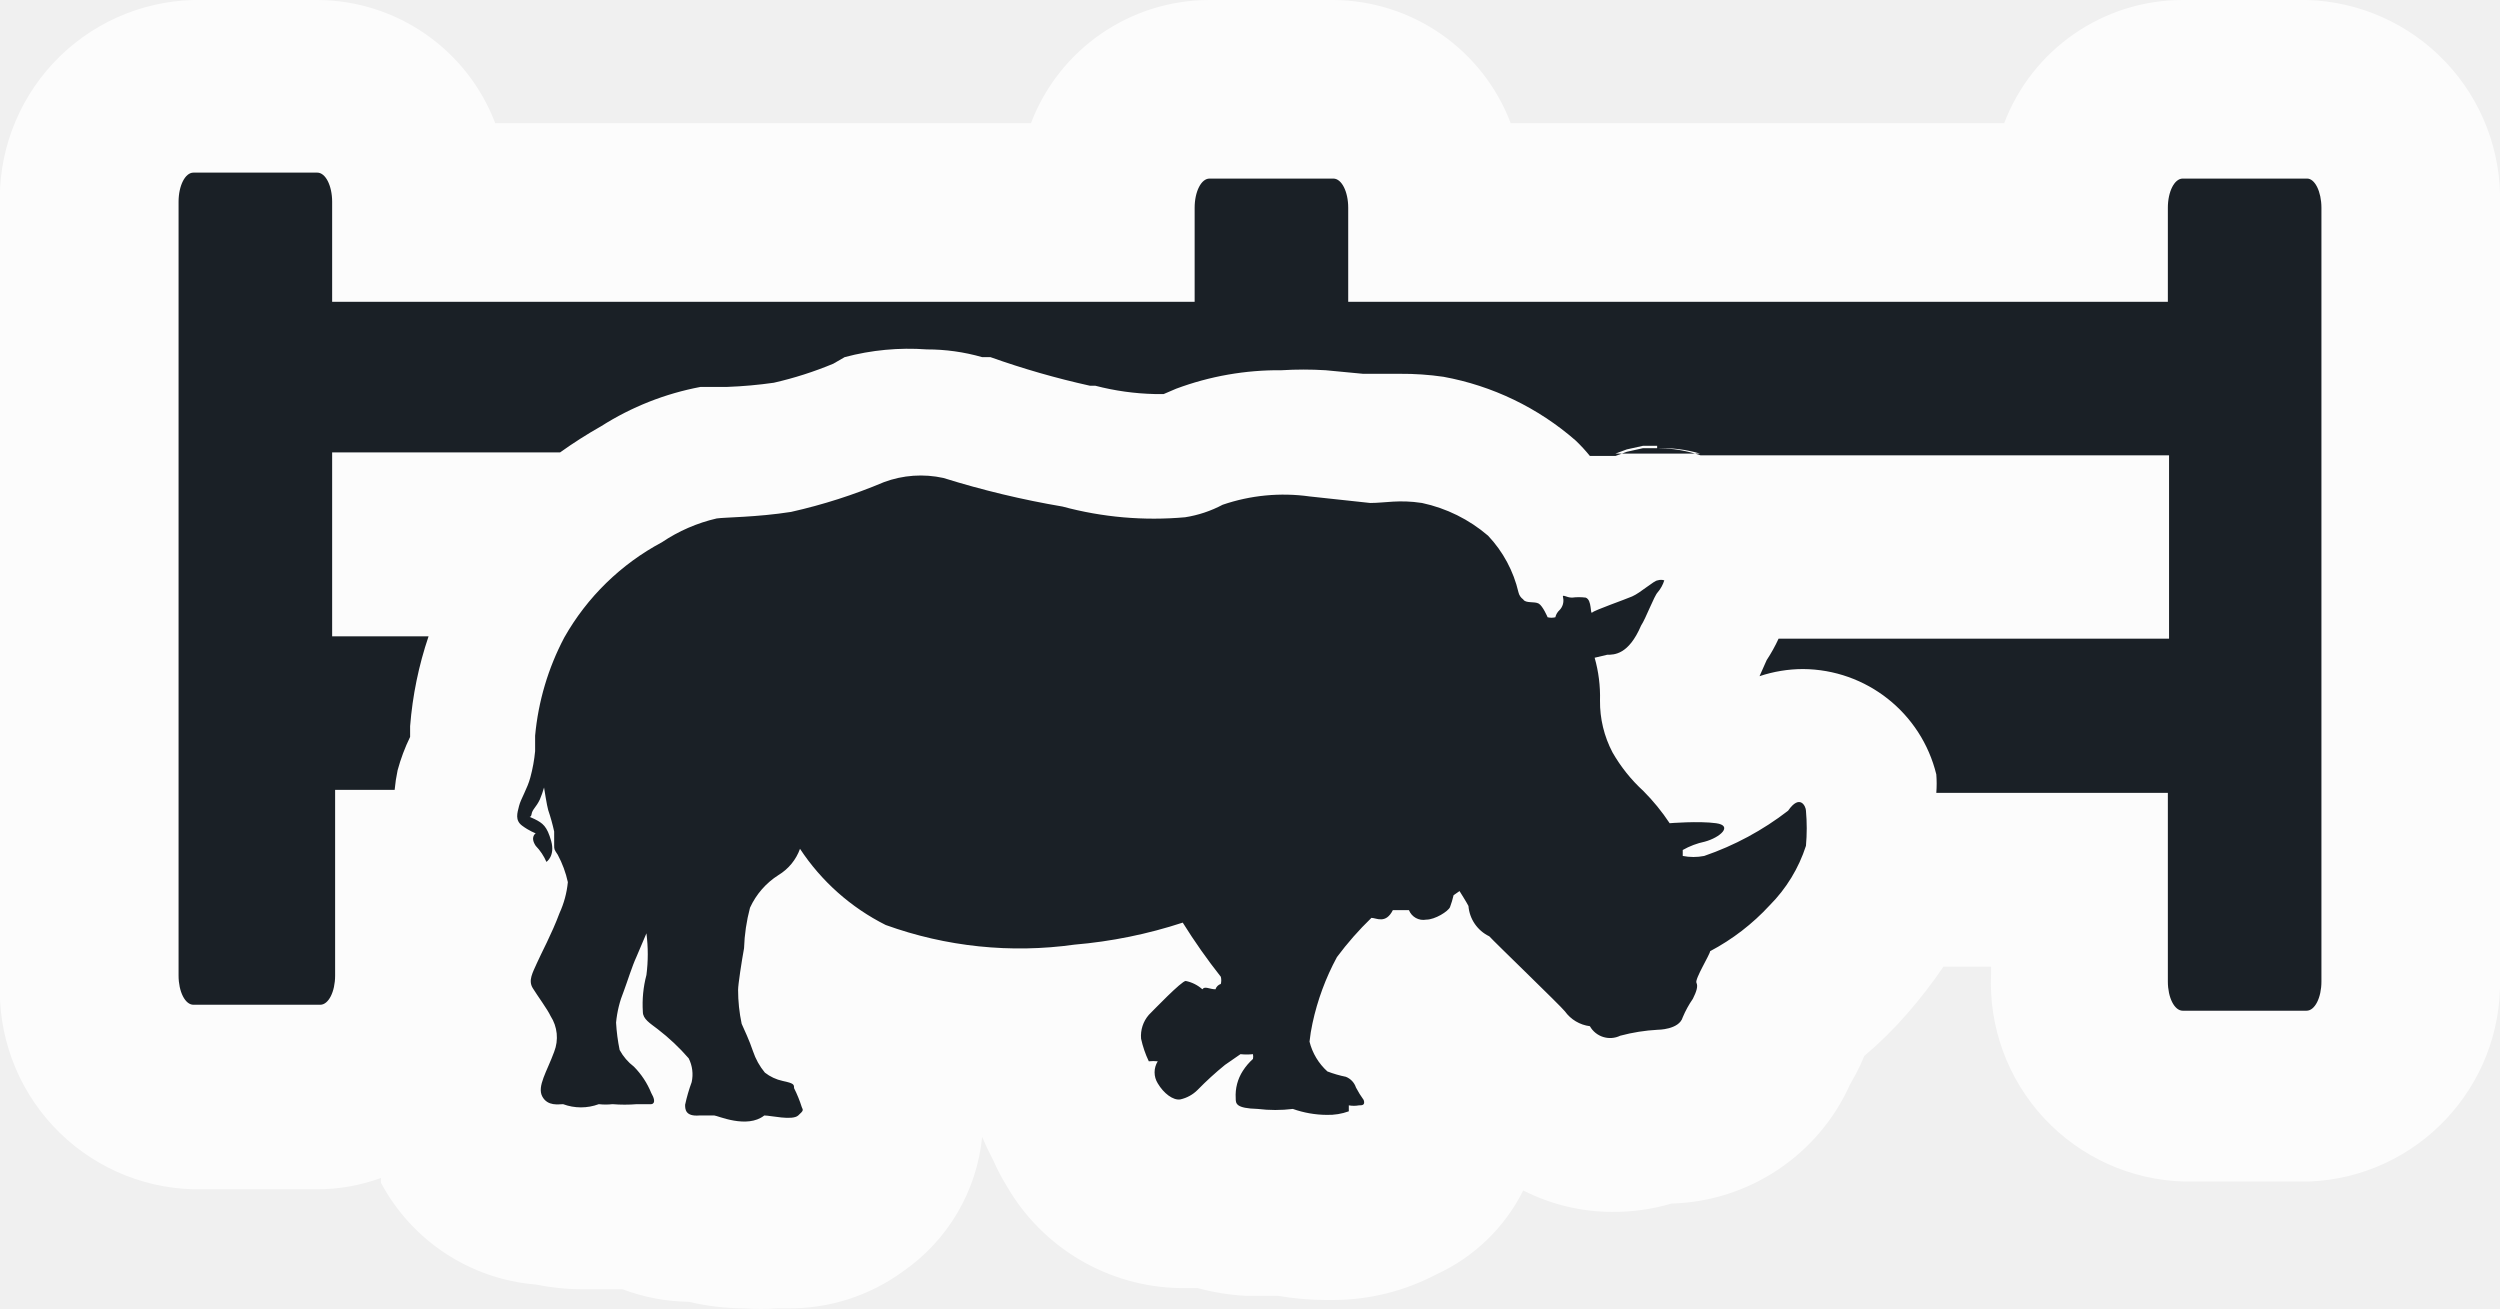
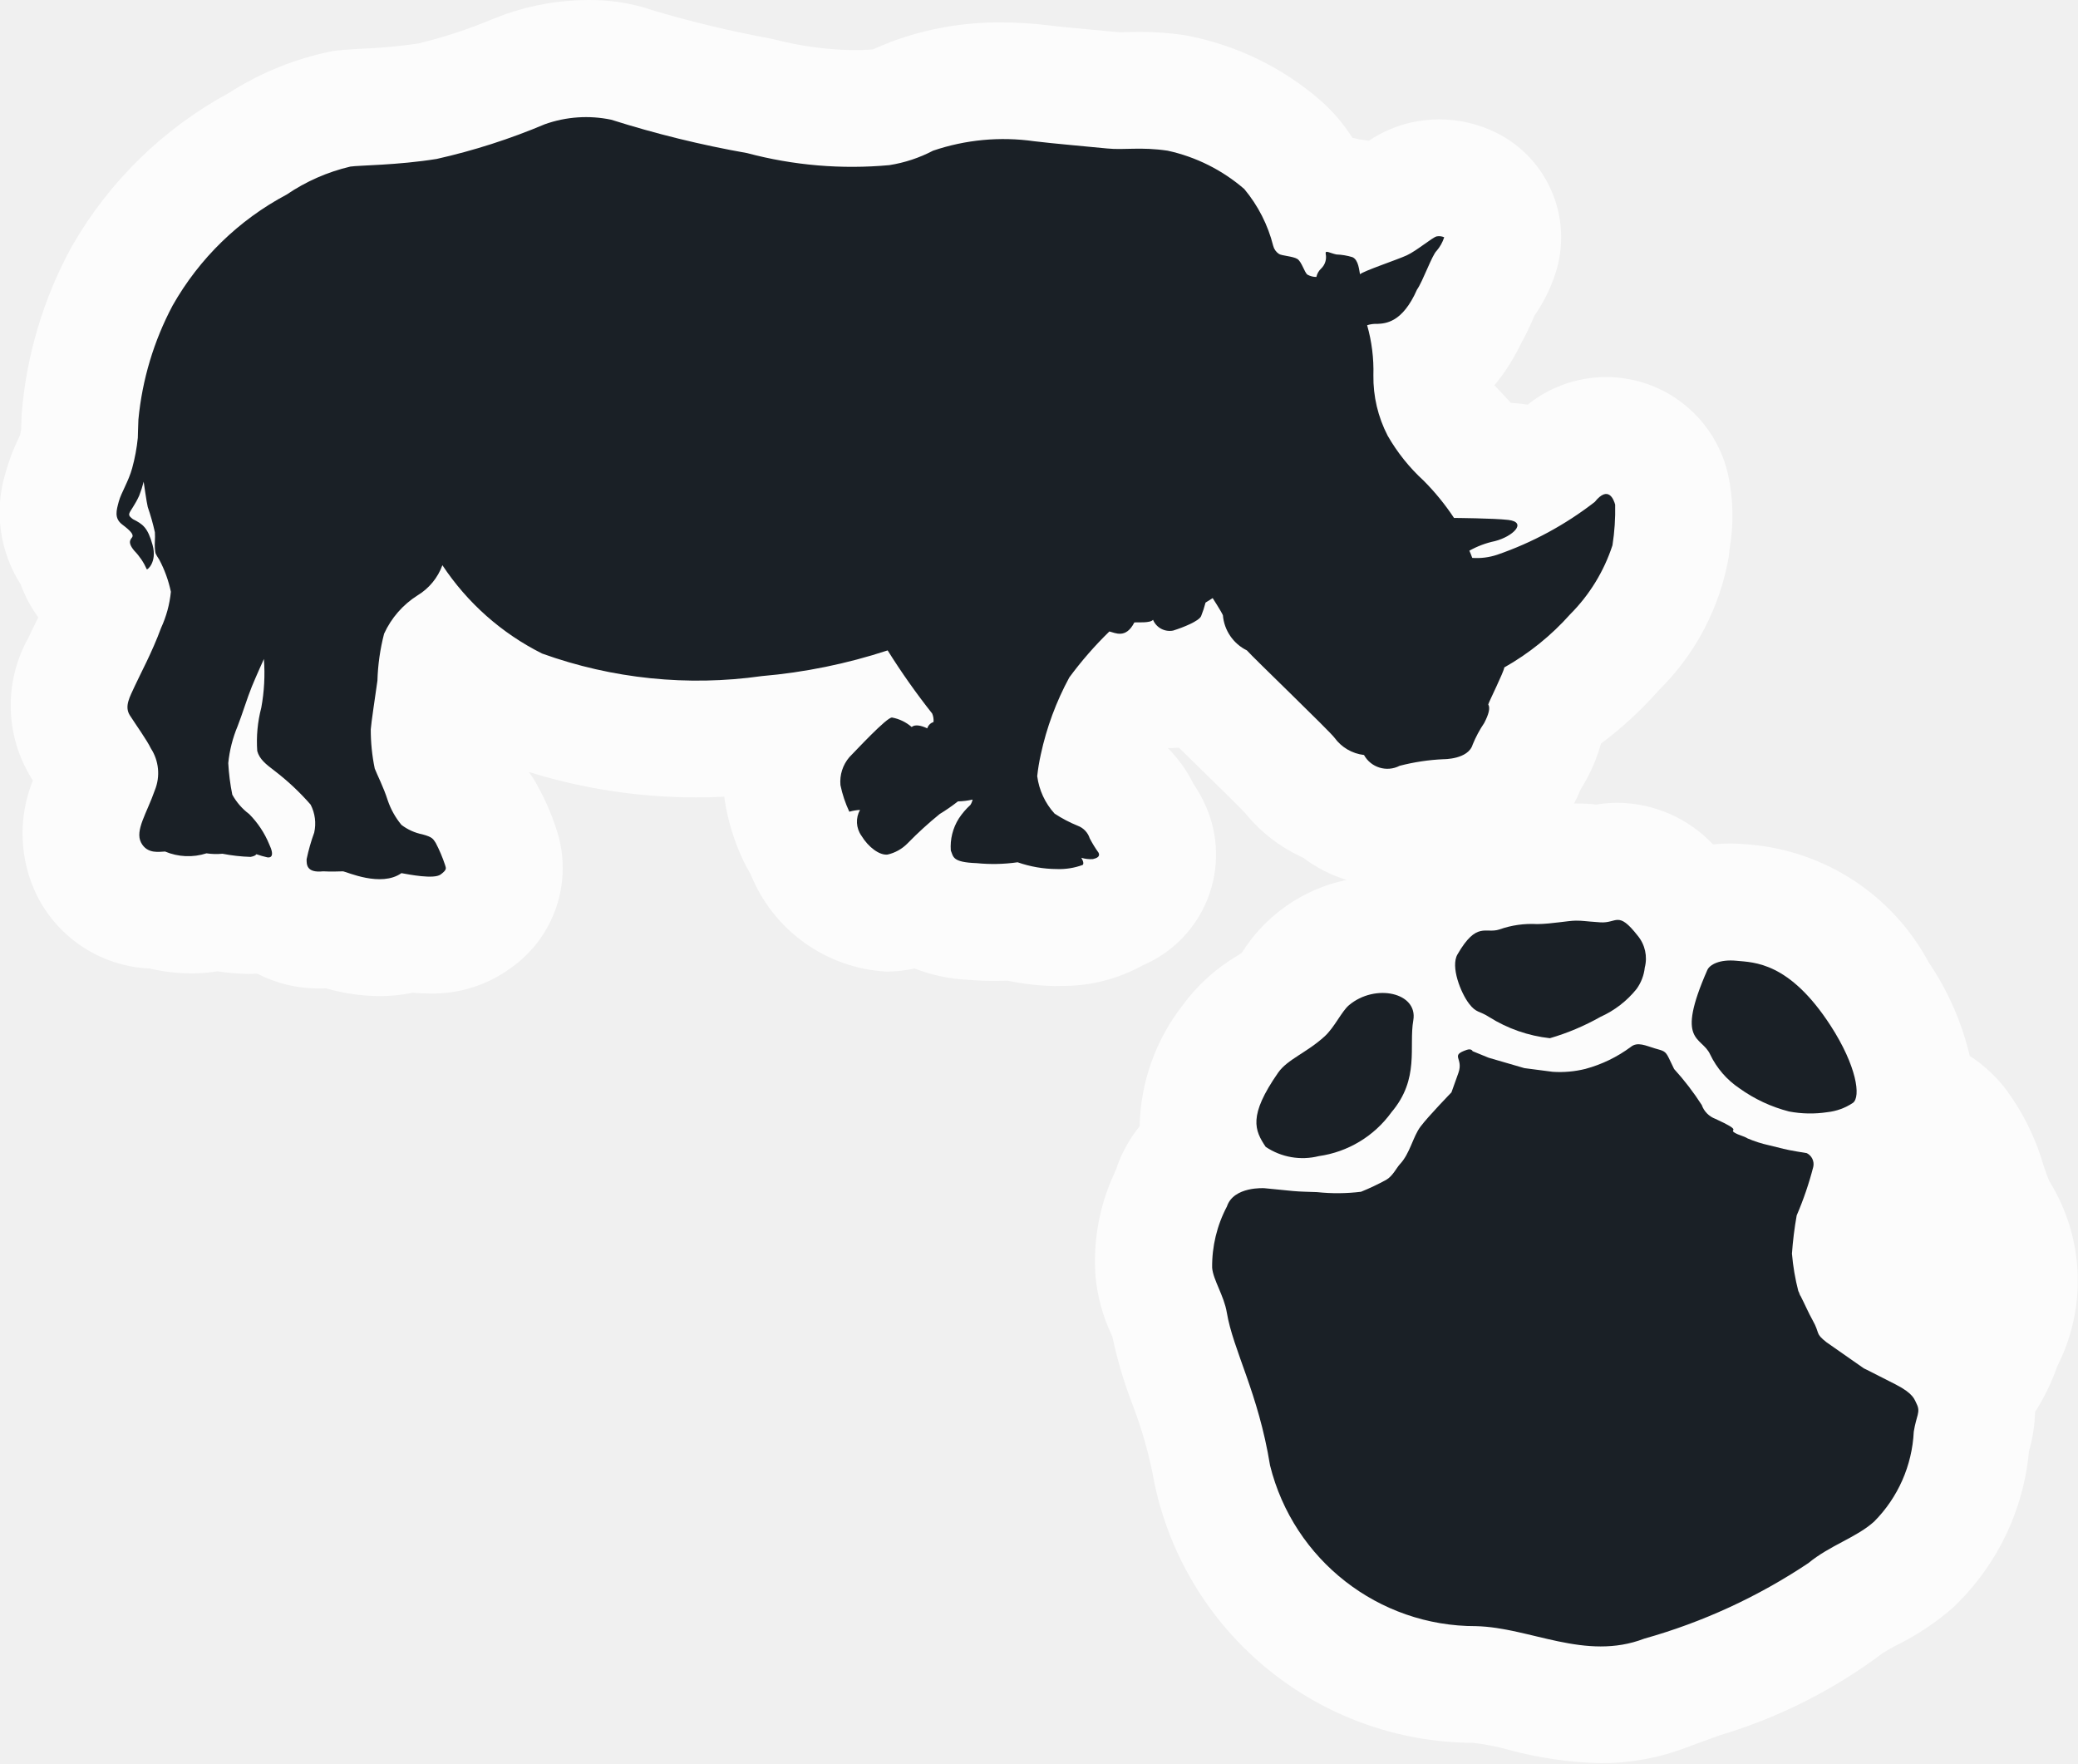
- <svg xmlns="http://www.w3.org/2000/svg" viewBox="0 0 42 21.98">
-   <defs>
-     <style>.a{opacity:0.8;}.b{fill:#fff;}.c{fill:#1a2026;}</style>
-   </defs>
-   <g class="a">
-     <path class="b" d="M12.55,20.49a2.71,2.71,0,0,1-.75-.11h-.13a1.74,1.74,0,0,1-.83-.21h-.18a4,4,0,0,1-.44,0,2.08,2.08,0,0,1-.39,0,2.52,2.52,0,0,1-.58-.07,1.73,1.73,0,0,1-1.48-1,1.88,1.88,0,0,1,0-1.6l-.07-.11a1.79,1.79,0,0,1,0-1.82l.21-.42a1.86,1.86,0,0,1-.29-.52l-.07-.12a1.46,1.46,0,0,1-.4.2v1.69a1.84,1.84,0,0,1-1.75,2H3.25a1.84,1.84,0,0,1-1.75-2v-13a1.84,1.84,0,0,1,1.75-2H5.33a1.84,1.84,0,0,1,1.75,2v.08H18.57V3.49a1.84,1.84,0,0,1,1.75-2h2.09a1.84,1.84,0,0,1,1.75,2v.08H34.92V3.49a1.84,1.84,0,0,1,1.75-2h2.09a1.84,1.84,0,0,1,1.75,2v13a1.84,1.84,0,0,1-1.75,2H36.67a1.84,1.84,0,0,1-1.75-2V14.82H32.53a1.48,1.48,0,0,1-.75-.2,4,4,0,0,1-.91,1.52,5.43,5.43,0,0,1-.86.78,2.18,2.18,0,0,1-.19.5l-.1.18a1.85,1.85,0,0,1-1.8,1.15l-.18,0a2,2,0,0,1-.67.12A1.79,1.79,0,0,1,26,18.51a2.07,2.07,0,0,1-.8-.61l-.66-.65-.36-.36-.21,0h-.18l0,0-.07.19a1.74,1.74,0,0,1,.46.59,1.73,1.73,0,0,1,.16.28,1.6,1.6,0,0,1,0,1.32,1.57,1.57,0,0,1-.78.75,2.15,2.15,0,0,1-1.12.28h0a3.84,3.84,0,0,1-.73-.08h-.21l-.41,0a2,2,0,0,1-.75-.16l-.22,0h-.18a2,2,0,0,1-1.64-1,1.86,1.86,0,0,1-.15-.31l-.1-.17a3,3,0,0,1-.26-.83,1.74,1.74,0,0,1,0-.21l-.58,0a8.16,8.16,0,0,1-2.7-.47,2.9,2.9,0,0,1-.49-.22v0L14,17a1.65,1.65,0,0,1,.64.59,3.44,3.44,0,0,1,.33.74,1.57,1.57,0,0,1-.62,1.75,1.71,1.71,0,0,1-1,.32H13A2.21,2.21,0,0,1,12.55,20.49ZM7.2,9.24a1.5,1.5,0,0,1,1.17.56,6.48,6.48,0,0,1,.47-.65H7.08v.09Zm22.1-.09a1.53,1.53,0,0,1,.06.17,1.51,1.51,0,0,1,.49-.08h5.07V9.15Z" />
-     <path class="b" d="M38.75,3c.14,0,.25.22.25.49v13c0,.27-.11.49-.25.49H36.67c-.14,0-.25-.22-.25-.49V13.32H32.53a2,2,0,0,0,0-.31,2.32,2.32,0,0,0-2.24-1.77h0a2.31,2.31,0,0,0-.73.12l.12-.27a2.68,2.68,0,0,0,.2-.36h6.56V7.65H28.57a2.24,2.24,0,0,0-.73-.12H27.6l-.27.06-.19.07h-.43a2.71,2.71,0,0,0-.24-.26,4.65,4.65,0,0,0-2.22-1.07,4.83,4.83,0,0,0-.73-.05h-.28l-.34,0-.63-.06a6,6,0,0,0-.74,0,4.93,4.93,0,0,0-1.77.31l-.21.09H19.4a4.36,4.36,0,0,1-1-.14h-.09A14,14,0,0,1,16.64,6l-.07,0-.07,0a3.37,3.37,0,0,0-.93-.13A4.16,4.16,0,0,0,14.19,6L14,6.11a6.14,6.14,0,0,1-1,.32,7.48,7.48,0,0,1-.78.07l-.45,0a4.75,4.75,0,0,0-1.67.66,7.69,7.69,0,0,0-.69.44H5.58v3.09H7.2a6.23,6.23,0,0,0-.31,1.51s0,.12,0,.18a3.16,3.16,0,0,0-.21.56,2.77,2.77,0,0,0-.05.33h-1v3.12c0,.27-.11.49-.25.49H3.25c-.14,0-.25-.22-.25-.49v-13c0-.27.11-.49.25-.49H5.33c.14,0,.25.22.25.49V5.07H20.07V3.49c0-.27.11-.49.25-.49H22.4c.14,0,.25.22.25.49V5.07H36.42V3.49c0-.27.11-.49.25-.49h2.09M27.84,7.53a2.24,2.24,0,0,1,.73.12H27.14l.19-.07.27-.06h.24M15.57,8a1.19,1.19,0,0,1,.33,0,15.25,15.25,0,0,0,2,.48,6.45,6.45,0,0,0,1.54.2c.24,0,.42,0,.52,0a2,2,0,0,0,.63-.21,2.8,2.8,0,0,1,1-.17,3.85,3.85,0,0,1,.47,0l1.05.1h.47a2.69,2.69,0,0,1,.41,0A2.51,2.51,0,0,1,25,9a2.06,2.06,0,0,1,.42.82.2.2,0,0,0,.08.12s.2,0,.26.07.1.2.15.23a.27.27,0,0,0,.13,0,.23.23,0,0,1,.07-.12.23.23,0,0,0,.06-.21s0,0,0,0l.14,0a.91.91,0,0,1,.23,0c.09,0,.1.2.11.25s.53-.21.67-.27.37-.26.43-.27h0l.08,0a.57.57,0,0,1-.11.2c-.06.06-.2.44-.28.56-.21.48-.46.49-.57.49l-.15,0a2.4,2.4,0,0,1,.09.72,1.83,1.83,0,0,0,.21.87,2.69,2.69,0,0,0,.52.65,3.5,3.5,0,0,1,.44.54s.57,0,.78,0,.06.24-.19.31a1.29,1.29,0,0,0-.37.14h0l0,.1h0a1.32,1.32,0,0,0,.32,0,4.91,4.91,0,0,0,1.41-.76c.07-.09.12-.12.17-.12s.12.11.13.15a3.31,3.31,0,0,1,0,.59,2.51,2.51,0,0,1-.61,1,3.73,3.73,0,0,1-1,.77c0,.05-.22.5-.23.53s0,.14-.06.27a1.71,1.71,0,0,0-.17.31c-.06.21-.39.21-.42.21h0a3.07,3.07,0,0,0-.63.1.49.49,0,0,1-.19,0,.43.43,0,0,1-.32-.2.61.61,0,0,1-.42-.25c-.06-.09-1.19-1.17-1.27-1.26a.62.62,0,0,1-.35-.51c0-.06-.15-.25-.15-.25l-.1.07a1.58,1.58,0,0,1-.06.2c0,.07-.26.16-.4.21h-.06a.28.28,0,0,1-.23-.16s-.12,0-.19,0h-.08c-.07.13-.14.16-.21.16a.6.6,0,0,1-.15,0,5.41,5.41,0,0,0-.58.66,4.18,4.18,0,0,0-.41,1.11,2.82,2.82,0,0,0-.05.31,1,1,0,0,0,.25.54,1.93,1.93,0,0,0,.33.18.29.29,0,0,1,.17.18,1.7,1.7,0,0,0,.13.21c0,.06,0,.08-.08.09h0l-.14,0s.05.08,0,.1a1,1,0,0,1-.37.06h0a1.76,1.76,0,0,1-.54-.1,1.73,1.73,0,0,1-.34,0h-.26c-.35,0-.33-.09-.37-.18a.76.76,0,0,1,.12-.46,1,1,0,0,1,.17-.2.23.23,0,0,0,0-.08,1,1,0,0,1-.21,0l-.26.18a5.42,5.42,0,0,0-.46.42.59.59,0,0,1-.29.16h0a.52.52,0,0,1-.36-.27.35.35,0,0,1,0-.37h0l-.14,0a1.72,1.72,0,0,1-.13-.38.54.54,0,0,1,.13-.4,4,4,0,0,1,.61-.57h0a.6.6,0,0,1,.28.14l.07,0a.37.37,0,0,1,.15,0,.14.14,0,0,1,.09-.09.25.25,0,0,0,0-.12,10.15,10.15,0,0,1-.64-.91,8,8,0,0,1-1.82.37,7.23,7.23,0,0,1-.95.06,6.64,6.64,0,0,1-2.22-.39,3.72,3.72,0,0,1-1.44-1.28.85.85,0,0,1-.36.44,1.28,1.28,0,0,0-.48.55,3.07,3.07,0,0,0-.1.68c0,.23-.09.61-.1.7a2.74,2.74,0,0,0,.06.57c0,.08.13.27.19.46a1.12,1.12,0,0,0,.2.36.73.73,0,0,0,.3.14c.15,0,.15.07.19.12a2.12,2.12,0,0,1,.13.32s0,.07-.06.14a.29.29,0,0,1-.16,0,2.56,2.56,0,0,1-.41-.05.54.54,0,0,1-.32.09,1.83,1.83,0,0,1-.53-.11h-.35c-.18,0-.18-.11-.18-.18a2.8,2.8,0,0,1,.11-.38.6.6,0,0,0-.05-.4,3.58,3.58,0,0,0-.52-.49c-.13-.1-.22-.17-.25-.29a1.93,1.93,0,0,1,.06-.62,2.73,2.73,0,0,0,0-.7l-.17.4c-.06.16-.14.41-.21.57a1.85,1.85,0,0,0-.14.53,3.18,3.18,0,0,0,.06.46.88.88,0,0,0,.24.28,1.35,1.35,0,0,1,.29.44c.07.16,0,.19,0,.19h0l-.16,0s0,0-.08,0h0a3.29,3.29,0,0,1-.37,0h-.23a.46.46,0,0,1-.22,0,1.22,1.22,0,0,1-.38-.07h-.1a.25.25,0,0,1-.24-.14c-.09-.18.08-.42.2-.75a.66.66,0,0,0-.06-.6C9.2,17,9,16.75,9,16.62s0-.27.07-.42.25-.49.38-.84a1.62,1.62,0,0,0,.14-.52,1.75,1.75,0,0,0-.17-.46c-.06-.09-.06-.08-.06-.16s0-.14,0-.23a3.32,3.32,0,0,0-.1-.36c0-.06-.06-.36-.06-.36a1.65,1.65,0,0,1-.07.2c-.06.13-.13.21-.14.25s0,.06.05.08.21.12.28.37-.06.35-.08.35h0A.91.91,0,0,0,9,14.25c-.12-.14,0-.18,0-.21s0-.08-.15-.17-.08-.21-.05-.33.14-.29.19-.48a2.62,2.62,0,0,0,.08-.44s0-.18,0-.26a4.39,4.39,0,0,1,.49-1.65,4.1,4.1,0,0,1,1.64-1.6,2.76,2.76,0,0,1,.92-.4c.13,0,.68,0,1.25-.11a9.19,9.19,0,0,0,1.56-.5A2,2,0,0,1,15.57,8M7.2,10.74h0M38.75,0H36.67a3.21,3.21,0,0,0-3,2.07H25.38A3.21,3.21,0,0,0,22.4,0H20.32a3.21,3.21,0,0,0-3,2.07h-9A3.21,3.21,0,0,0,5.33,0H3.25A3.34,3.34,0,0,0,0,3.49v13a3.34,3.34,0,0,0,3.25,3.49H5.33a3.12,3.12,0,0,0,1.07-.19l0,.08A3.25,3.25,0,0,0,9,21.58a4,4,0,0,0,.79.08l.38,0,.29,0a3.26,3.26,0,0,0,1.11.21,4.1,4.1,0,0,0,.94.11,3.72,3.72,0,0,0,.55,0h.17a3.22,3.22,0,0,0,1.94-.62A3.12,3.12,0,0,0,16.5,19.1h0l.08.18.11.22a3.4,3.4,0,0,0,.22.42,3.43,3.43,0,0,0,2.92,1.72h.29a3.91,3.91,0,0,0,.81.13l.46,0h.08a4.88,4.88,0,0,0,.8.07h.13a3.74,3.74,0,0,0,1.73-.43A3.05,3.05,0,0,0,25.59,20a3.32,3.32,0,0,0,1.49.36,3.42,3.42,0,0,0,1-.14,3.39,3.39,0,0,0,3-2l.1-.18q.08-.15.14-.3a6.51,6.51,0,0,0,.72-.71,8.11,8.11,0,0,0,.61-.79h.8v.12a3.34,3.34,0,0,0,3.25,3.49h2.09A3.34,3.34,0,0,0,42,16.44v-13A3.34,3.34,0,0,0,38.75,0Z" />
+ <svg xmlns="http://www.w3.org/2000/svg" width="35.567" height="30.177" viewBox="0 0 35.567 30.177">
+   <g id="Layer_2" data-name="Layer 2">
+     <g id="Layer_1-2" data-name="Layer 1">
+       <g opacity="0.8">
+         <path d="M27.399,29.177a5.695,5.695,0,0,1-1.356-.205,4.168,4.168,0,0,0-.804-.143A4.588,4.588,0,0,1,20.75,25.239a8.4,8.4,0,0,0-.432-1.559,6.242,6.242,0,0,1-.307-1.054,1.767,1.767,0,0,0-.074-.192,2.091,2.091,0,0,1-.188-.657,2.556,2.556,0,0,1,.243-1.299c.021-.049.041-.096.058-.144a1.365,1.365,0,0,1,.519-.698,2.125,2.125,0,0,1,.487-1.85,2.196,2.196,0,0,1,.666-.59,1.838,1.838,0,0,0,.274-.197c.02-.024.048-.071.076-.115a2.055,2.055,0,0,1,.371-.444,1.9,1.9,0,0,1,1.222-.446,1.853,1.853,0,0,1,.324.029,1.312,1.312,0,0,1,.091-.191,1.552,1.552,0,0,1,1.359-.906h.013a2.79,2.79,0,0,1,.774-.117c.019,0,.055.002.091.004a2.935,2.935,0,0,0,.294-.029,3.439,3.439,0,0,1,.36-.029c.119.001.165.005.265.014l.148.012a1.345,1.345,0,0,1,.304-.037,1.452,1.452,0,0,1,1.129.654,1.799,1.799,0,0,1,.124.181,1.67,1.67,0,0,1,.678-.139c.065,0,.132.004.204.011A2.901,2.901,0,0,1,32.172,17.01a3.176,3.176,0,0,1,.608,1.72,1.465,1.465,0,0,1,.74.496,3.131,3.131,0,0,1,.508,1.031,3.062,3.062,0,0,0,.157.41,2.192,2.192,0,0,1,.119,2.297,2.454,2.454,0,0,1-.497.914,1.355,1.355,0,0,1-.037.667.883.883,0,0,0-.027.113,3.25,3.25,0,0,1-.997,2.125,3.503,3.503,0,0,1-.743.487,2.603,2.603,0,0,0-.416.253,7.955,7.955,0,0,1-2.481,1.233c-.202.072-.405.144-.606.221A3.015,3.015,0,0,1,27.399,29.177ZM6.497,16.047a2.594,2.594,0,0,1-.772-.132l-.263.001a1.218,1.218,0,0,1-.766-.248.885.885,0,0,1-.102.006,1.249,1.249,0,0,1-.16-.012l-.027-.005a1.52,1.52,0,0,1-.154.01,4.438,4.438,0,0,1-.493-.053c-.026.001-.096.002-.102.002a1.67,1.67,0,0,1-.382.042,2.333,2.333,0,0,1-.577-.079,1.293,1.293,0,0,1-1.176-.707,1.614,1.614,0,0,1,.082-1.431c.029-.068.061-.142.091-.221l-.02.01c-.033-.062-.112-.175-.179-.274l-.114-.172a1.385,1.385,0,0,1-.012-1.403l.129-.27c.085-.173.204-.413.301-.666a1.012,1.012,0,0,1-.201-.293c-.015-.021-.036-.047-.06-.076a1.33,1.33,0,0,1-.279-.525A1.28,1.28,0,0,1,1.06,8.355a2.535,2.535,0,0,1,.16-.423,1.08,1.08,0,0,0,.077-.184A2.026,2.026,0,0,0,1.363,7.41l.007-.277a6.158,6.158,0,0,1,.715-2.394A5.878,5.878,0,0,1,4.413,2.459,4.155,4.155,0,0,1,5.844,1.863c.07-.011.198-.02.371-.028a10.127,10.127,0,0,0,1.101-.102,8.782,8.782,0,0,0,1.478-.474L8.98,1.188A3.359,3.359,0,0,1,10.074,1a2.417,2.417,0,0,1,.664.087,18.555,18.555,0,0,0,2.243.552,6.931,6.931,0,0,0,1.632.219c.211,0,.368-.013.474-.021a.555.555,0,0,0,.247-.072c.084-.037.176-.077.284-.118a4.272,4.272,0,0,1,1.525-.262,5.505,5.505,0,0,1,.683.043c.194.023.525.054.811.081l.416.039a1.016,1.016,0,0,0,.106.005l.343-.006a4.239,4.239,0,0,1,.633.046,3.95,3.95,0,0,1,1.823.894,2.475,2.475,0,0,1,.579.841.955.955,0,0,1,.175-.017,1.46,1.46,0,0,1,.388.071l.021-.001a1.188,1.188,0,0,1,.432.107l.022.01c.034-.013.064-.024.086-.034.035-.021.096-.066.15-.105a1.488,1.488,0,0,1,.556-.285,1.396,1.396,0,0,1,.263-.029,1.226,1.226,0,0,1,.543.128A1,1,0,0,1,25.67,4.377a1.711,1.711,0,0,1-.273.516c-.019.039-.039.086-.06.134-.061.139-.129.278-.189.385a2.079,2.079,0,0,1-.644.833c.002.051.004.103.005.158a1.19,1.19,0,0,0,.126.584,1.133,1.133,0,0,0,.252.331c.065.068.14.145.228.244.098.1.193.205.285.315.2.006.41.016.53.029a1.308,1.308,0,0,1,.451.132,1.345,1.345,0,0,0,.184-.124,1.151,1.151,0,0,1,2.046.455,2.505,2.505,0,0,1,.001.922l-.015.142a3.406,3.406,0,0,1-.958,1.73,5.757,5.757,0,0,1-1.089.948c-.021.044-.042.091-.065.141a1.712,1.712,0,0,1-.188.578c-.051.096-.09.157-.128.216a1.455,1.455,0,0,1-1.456.947,3.963,3.963,0,0,0-.424.053.63.63,0,0,0,.15-.062,1.689,1.689,0,0,1-.709.176,1.35,1.35,0,0,1-.914-.35,1.673,1.673,0,0,1-.786-.604c-.052-.05-1.178-1.152-1.303-1.277a1.792,1.792,0,0,1-.269-.209c-.027.009-.056.019-.085.027a1.52,1.52,0,0,1-.362.055,1.236,1.236,0,0,1-.36-.054,1.205,1.205,0,0,1-.249.076c-.101.119-.215.259-.301.372a5.157,5.157,0,0,0-.301.894l-.019.095c.024.012.046.021.061.028a1.341,1.341,0,0,1,.717.709,1.364,1.364,0,0,1,.165.277,1.132,1.132,0,0,1-.021.894,1.076,1.076,0,0,1-.604.533,1.72,1.72,0,0,1-.977.245h-.007a3.588,3.588,0,0,1-.787-.096c-.093.007-.195.01-.308.01a4.027,4.027,0,0,1-.41-.02,1.483,1.483,0,0,1-.866-.273,1.407,1.407,0,0,1-.433.127,1.357,1.357,0,0,1-.141.008,1.561,1.561,0,0,1-1.285-.81,1.491,1.491,0,0,1-.148-.324.899.899,0,0,1-.107-.177,2.826,2.826,0,0,1-.238-.752,1.679,1.679,0,0,1,.24-1.06c-.289.04-.488.06-.495.061a9.42,9.42,0,0,1-1.227.081A8.804,8.804,0,0,1,8.96,12.132a3.93,3.93,0,0,1-1.426-.958.659.659,0,0,0-.041.066c-.002.031-.003.115-.009.199-.008.118-.018.236-.033.348l-.034.239c-.031.212-.065.446-.073.532.002.037.013.185.028.288.08.181.147.338.199.489a1.25,1.25,0,0,1,.723.539,3.293,3.293,0,0,1,.285.649A1.085,1.085,0,0,1,8.14,15.769a1.266,1.266,0,0,1-.782.234A3.027,3.027,0,0,1,7,15.976,1.768,1.768,0,0,1,6.497,16.047Z" fill="#fff" />
+         <path d="M10.074,2a1.419,1.419,0,0,1,.388.049,18.08,18.08,0,0,0,2.325.571,7.65,7.65,0,0,0,1.825.238c.289,0,.493-.021.613-.03a2.424,2.424,0,0,0,.747-.247,3.318,3.318,0,0,1,1.172-.197,4.565,4.565,0,0,1,.558.035c.313.039.953.093,1.25.124a1.978,1.978,0,0,0,.205.009c.109,0,.221-.005.348-.005a3.19,3.19,0,0,1,.484.035,2.975,2.975,0,0,1,1.311.656,2.453,2.453,0,0,1,.495.972.235.235,0,0,0,.099.139c.046.031.236.039.312.085s.122.231.175.27a.315.315,0,0,0,.152.039.274.274,0,0,1,.084-.146.27.27,0,0,0,.076-.247c-.005-.028.002-.038.019-.038.03,0,.091.03.164.045a1.074,1.074,0,0,1,.274.046c.106.046.114.231.13.293.053-.054.633-.247.8-.324s.442-.309.511-.324a.183.183,0,0,1,.04-.004.222.222,0,0,1,.09.02.677.677,0,0,1-.13.232c-.076.07-.236.525-.336.664-.251.571-.541.579-.678.586a.482.482,0,0,0-.175.023,2.841,2.841,0,0,1,.107.856,2.176,2.176,0,0,0,.244,1.034,3.192,3.192,0,0,0,.617.772,4.145,4.145,0,0,1,.519.637s.679.005.928.034c.335.039.076.285-.229.363a1.532,1.532,0,0,0-.437.164l.004.007s.046.108.046.116c0,.003.017.005.048.005a1.564,1.564,0,0,0,.379-.059,5.822,5.822,0,0,0,1.669-.903c.082-.101.146-.137.196-.137.095,0,.139.128.154.183a3.906,3.906,0,0,1-.046.695,2.972,2.972,0,0,1-.724,1.181,4.426,4.426,0,0,1-1.128.91c0,.062-.267.594-.274.633.038.061.007.17-.069.317a2.031,2.031,0,0,0-.198.37c-.073.246-.469.25-.497.25H24.71a3.638,3.638,0,0,0-.752.113.583.583,0,0,1-.228.053.511.511,0,0,1-.382-.238.726.726,0,0,1-.503-.293c-.076-.108-1.41-1.389-1.501-1.497a.74.74,0,0,1-.412-.602c-.03-.07-.175-.294-.175-.294l-.122.077a1.899,1.899,0,0,1-.076.232c-.038.085-.305.193-.48.247a.232.232,0,0,1-.068.01.33.33,0,0,1-.275-.196c-.03.041-.139.045-.224.045h-.048a.407.407,0,0,0-.048.002c-.078.154-.168.194-.249.194a.716.716,0,0,1-.178-.039,6.407,6.407,0,0,0-.686.787,4.953,4.953,0,0,0-.487,1.319,3.283,3.283,0,0,0-.061.37,1.177,1.177,0,0,0,.297.641,2.281,2.281,0,0,0,.396.208.339.339,0,0,1,.206.216,2.035,2.035,0,0,0,.153.247c.03.07-.038.093-.099.108a.151.151,0,0,1-.036.004.754.754,0,0,1-.162-.027s.061.092.023.123a1.162,1.162,0,0,1-.442.07l-.03,0a2.085,2.085,0,0,1-.64-.117,2.059,2.059,0,0,1-.399.029,3.001,3.001,0,0,1-.302-.014c-.419-.015-.396-.108-.442-.216a.903.903,0,0,1,.138-.548,1.227,1.227,0,0,1,.198-.232.269.269,0,0,0,.038-.092,1.239,1.239,0,0,1-.252.031,3.181,3.181,0,0,1-.312.216,6.405,6.405,0,0,0-.549.501.695.695,0,0,1-.343.193l-.021.001a.61.61,0,0,1-.428-.325.413.413,0,0,1-.023-.44l-.013-.001a1.022,1.022,0,0,0-.17.032,2.045,2.045,0,0,1-.153-.455A.646.646,0,0,1,14.54,12.96a4.753,4.753,0,0,1,.728-.679l.003,0a.706.706,0,0,1,.335.162.128.128,0,0,1,.086-.028.445.445,0,0,1,.181.051.164.164,0,0,1,.107-.108.302.302,0,0,0-.023-.146,11.934,11.934,0,0,1-.762-1.08,9.527,9.527,0,0,1-2.157.44,8.582,8.582,0,0,1-1.123.076,7.872,7.872,0,0,1-2.634-.462A4.415,4.415,0,0,1,7.574,9.673a1.009,1.009,0,0,1-.426.517,1.524,1.524,0,0,0-.572.656,3.627,3.627,0,0,0-.114.803c-.038.27-.107.726-.114.833a3.28,3.28,0,0,0,.068.671c.038.1.153.324.221.54a1.326,1.326,0,0,0,.236.425.872.872,0,0,0,.358.162c.175.046.183.077.229.147a2.537,2.537,0,0,1,.16.378c.015.054.038.077-.076.162a.339.339,0,0,1-.185.037,3.025,3.025,0,0,1-.485-.06.641.641,0,0,1-.374.104,2.173,2.173,0,0,1-.624-.135s-.102.003-.203.003c-.051,0-.102-.001-.14-.003a.679.679,0,0,1-.07.004c-.218,0-.212-.135-.212-.212a3.321,3.321,0,0,1,.129-.455.707.707,0,0,0-.061-.478,4.228,4.228,0,0,0-.617-.579c-.153-.116-.259-.201-.298-.339a2.29,2.29,0,0,1,.069-.741,3.244,3.244,0,0,0,.045-.834s-.129.285-.206.471-.168.486-.244.679a2.183,2.183,0,0,0-.16.633,3.75,3.75,0,0,0,.068.54,1.05,1.05,0,0,0,.29.332,1.604,1.604,0,0,1,.343.517c.089.187.036.225-.014.225l-.017-.001a1.698,1.698,0,0,1-.19-.054s-.008.03-.099.046a.22.22,0,0,1-.036.002,3.915,3.915,0,0,1-.445-.057s-.061.005-.13.005a.652.652,0,0,1-.144-.013.546.546,0,0,1-.258.055,1.444,1.444,0,0,1-.45-.087c-.029,0-.074.006-.124.006a.294.294,0,0,1-.287-.16c-.107-.208.099-.502.236-.895a.778.778,0,0,0-.069-.718c-.061-.131-.259-.409-.358-.563s0-.317.084-.502.297-.579.45-.995a1.931,1.931,0,0,0,.168-.618A2.094,2.094,0,0,0,2.727,9.58c-.069-.108-.069-.1-.076-.193s.008-.17,0-.278a3.898,3.898,0,0,0-.122-.432c-.018-.072-.067-.433-.067-.433a1.948,1.948,0,0,1-.077.24c-.069.154-.152.255-.168.301s.023.07.061.1c.168.085.252.139.336.44.078.279-.074.419-.096.419l-.003-.003A1.084,1.084,0,0,0,2.3,9.426c-.145-.17-.038-.208-.03-.247s-.03-.093-.175-.201-.099-.247-.061-.394.168-.347.229-.571a3.125,3.125,0,0,0,.097-.521s.005-.209.01-.312a5.213,5.213,0,0,1,.587-1.952A4.862,4.862,0,0,1,4.906,3.33a3.278,3.278,0,0,1,1.09-.479c.152-.023.808-.023,1.479-.131a10.87,10.87,0,0,0,1.852-.594A2.352,2.352,0,0,1,10.074,2M27.69,15.742c.082,0,.169.052.341.272a.613.613,0,0,1,.121.544.763.763,0,0,1-.141.368,1.67,1.67,0,0,1-.616.476,4.156,4.156,0,0,1-.864.366h-.003a2.453,2.453,0,0,1-1.039-.362c-.167-.108-.22-.066-.344-.228-.141-.183-.321-.632-.199-.843.218-.377.356-.408.494-.408.028,0,.055.001.084.001a.434.434,0,0,0,.14-.019,1.843,1.843,0,0,1,.565-.098.765.765,0,0,1,.081.003c.252-.003.533-.059.663-.059h0c.131.001.127.009.417.029l.037.001c.121,0,.19-.043.264-.043m1.932.697q.049,0,.103.005c.294.029.898.015,1.608,1.111.446.688.522,1.219.381,1.321a.976.976,0,0,1-.438.159,1.895,1.895,0,0,1-.291.022,1.844,1.844,0,0,1-.364-.034,2.548,2.548,0,0,1-.851-.398,1.449,1.449,0,0,1-.499-.578c-.147-.322-.601-.186-.049-1.443.035-.08.169-.164.4-.164m-5.956.556c.314,0,.576.174.524.469-.079.451.113.998-.373,1.572a1.853,1.853,0,0,1-1.245.752,1.919,1.919,0,0,1-.272.02.885.885,0,0,1-.637-.178c-.188-.281-.304-.527.214-1.27.16-.229.492-.342.797-.622.167-.153.289-.425.415-.532a.904.904,0,0,1,.576-.21m4.38.878a1.08,1.08,0,0,1,.276.069c.151.044.183.04.244.167.03.062.06.124.09.187a4.636,4.636,0,0,1,.473.617.392.392,0,0,0,.233.237c.492.224.221.172.33.237.076.046.148.053.224.099a2.087,2.087,0,0,0,.363.116c.143.035.208.051.236.057l.008.002c.095.026.405.075.405.075a.212.212,0,0,1,.111.235,5.667,5.667,0,0,1-.284.831,6.105,6.105,0,0,0-.081.654,3.87,3.87,0,0,0,.11.645h0c.007,0,.027.076.035.076h0c.07.136.137.293.21.423.129.229.034.215.236.373.001,0,.617.431.64.447l.001,0-.001,0v0c.002,0,.047.02.544.274.309.158.32.257.359.334.07.141-.006.197-.05.474a2.342,2.342,0,0,1-.679,1.539c-.307.277-.75.403-1.125.71a9.854,9.854,0,0,1-2.809,1.293,2.053,2.053,0,0,1-.744.133c-.735,0-1.437-.331-2.135-.347a3.623,3.623,0,0,1-3.525-2.751c-.201-1.242-.632-1.969-.74-2.617-.048-.289-.234-.558-.251-.765A2.19,2.19,0,0,1,21,20.648c.095-.287.468-.314.598-.314.028,0,.045.001.045.001l.486.048c.136.013.278.013.414.019.141.006.3.019.453.019a1.486,1.486,0,0,0,.3-.026,4.115,4.115,0,0,0,.429-.203c.113-.063.179-.207.236-.268.175-.185.222-.47.354-.646.135-.178.528-.584.528-.584l.119-.333c.093-.261-.15-.293.141-.394a.146.146,0,0,1,.048-.009.053.053,0,0,1,.054.031l.274.112.612.178.486.063s.044.004.116.004a1.842,1.842,0,0,0,.446-.054,2.318,2.318,0,0,0,.776-.376.199.199,0,0,1,.132-.045m2.461,1.784.024.006-.017-.004-.008-.002m1.888.021a.441.441,0,0,1,.35.181,7.428,7.428,0,0,1,.549,1.263c.53,1.044.151,1.24.065,1.507-.143.444-.307.684-.538.684-.272,0-.634-.332-1.158-1.055a1.284,1.284,0,0,1-.299-1.125,3.593,3.593,0,0,1,.393-1.079.95.95,0,0,1,.639-.375M10.074,0A4.332,4.332,0,0,0,8.636.248l-.21.081A8.414,8.414,0,0,1,7.157.745,9.359,9.359,0,0,1,6.17.835C5.944.846,5.777.862,5.695.874A5.132,5.132,0,0,0,3.919,1.59,6.861,6.861,0,0,0,1.238,4.203l-.026.045A7.17,7.17,0,0,0,.371,7.083c-.003.072-.007.188-.009.27-.004.025-.011.059-.019.094L.314,7.51a3.225,3.225,0,0,0-.215.569,2.301,2.301,0,0,0,.257,1.927,2.314,2.314,0,0,0,.299.56l-.049.1c-.049.099-.09.183-.119.248a2.363,2.363,0,0,0,.054,2.409l.022.034a2.413,2.413,0,0,0,.072,1.975,2.267,2.267,0,0,0,1.923,1.243,3.213,3.213,0,0,0,.718.084,2.72,2.72,0,0,0,.447-.036,3.859,3.859,0,0,0,.531.045c.04,0,.085-.002.131-.004l.023.002a2.284,2.284,0,0,0,1.054.251c.031,0,.063-.001.096-.002l.023,0a3.391,3.391,0,0,0,.917.132,2.81,2.81,0,0,0,.567-.057c.096.008.194.013.293.013a2.258,2.258,0,0,0,1.376-.43,2.093,2.093,0,0,0,.798-2.355l0,.002a4.115,4.115,0,0,0-.402-.894q-.038-.059-.078-.114a9.666,9.666,0,0,0,2.863.435q.239,0,.482-.012l.007.06a3.761,3.761,0,0,0,.325,1.046,1.964,1.964,0,0,0,.117.216,2.663,2.663,0,0,0,2.328,1.671,2.406,2.406,0,0,0,.246-.014,2.346,2.346,0,0,0,.234-.039,2.888,2.888,0,0,0,.924.194c.134.012.29.018.443.018.08,0,.154-.002.223-.004a4.274,4.274,0,0,0,.816.092c.022,0,.075-.001.097-.002a2.817,2.817,0,0,0,1.408-.355,2.058,2.058,0,0,0,1.073-2.724,2.288,2.288,0,0,0-.21-.377,2.322,2.322,0,0,0-.44-.615h.023q.084,0,.168-.006c.092.09.209.206.364.357.293.287.622.607.764.755a2.688,2.688,0,0,0,.999.771,2.358,2.358,0,0,0,.743.38,2.782,2.782,0,0,0-1.796,1.25c-.025.016-.051.032-.074.047a3.134,3.134,0,0,0-.944.858,3.474,3.474,0,0,0-.729,2.061,2.355,2.355,0,0,0-.407.747l-.028.064a3.555,3.555,0,0,0-.319,1.772,3.005,3.005,0,0,0,.263.963l.025.058a7.482,7.482,0,0,0,.335,1.134,7.446,7.446,0,0,1,.387,1.384,5.6,5.6,0,0,0,5.452,4.43,3.882,3.882,0,0,1,.595.116,6.634,6.634,0,0,0,1.588.232,4.068,4.068,0,0,0,1.459-.265c.194-.074.391-.144.586-.214a8.837,8.837,0,0,0,2.778-1.401,2.795,2.795,0,0,1,.252-.144,4.477,4.477,0,0,0,.943-.627,4.214,4.214,0,0,0,1.313-2.689,2.604,2.604,0,0,0,.104-.67,3.729,3.729,0,0,0,.38-.782,3.227,3.227,0,0,0-.136-3.169c-.023-.045-.068-.18-.102-.278a4.072,4.072,0,0,0-.679-1.342,2.536,2.536,0,0,0-.581-.524,4.822,4.822,0,0,0-.705-1.604,3.842,3.842,0,0,0-3.061-2.012c-.136-.013-.235-.018-.329-.018a2.859,2.859,0,0,0-.299.015,2.269,2.269,0,0,0-1.633-.712h0a2.24,2.24,0,0,0-.363.03,3.232,3.232,0,0,0-.343-.018h0l-.04,0a2.267,2.267,0,0,0,.111-.237c.041-.066.082-.135.126-.22a2.925,2.925,0,0,0,.225-.568,6.54,6.54,0,0,0,.992-.916,4.214,4.214,0,0,0,1.194-2.28l.014-.132a3.311,3.311,0,0,0-.027-1.283,2.14,2.14,0,0,0-3.427-1.19c-.035-.005-.069-.01-.104-.014-.054-.006-.117-.012-.183-.016L25.83,6.862c-.084-.093-.155-.168-.219-.234l-.033-.034a3.36,3.36,0,0,0,.443-.69,5.069,5.069,0,0,0,.231-.475l.012-.028a2.716,2.716,0,0,0,.355-.71,2,2,0,0,0-1.001-2.416,2.21,2.21,0,0,0-.987-.232,2.372,2.372,0,0,0-.479.053,2.195,2.195,0,0,0-.724.313c-.061-.011-.117-.019-.166-.024-.035-.009-.073-.019-.115-.028a3,3,0,0,0-.527-.622A4.893,4.893,0,0,0,20.283.603a5.145,5.145,0,0,0-.779-.057c-.082,0-.16.002-.234.004l-.114.002L18.706.51c-.27-.025-.575-.053-.759-.076a6.593,6.593,0,0,0-.802-.05A5.266,5.266,0,0,0,15.258.713c-.118.045-.222.09-.317.132-.083.007-.192.013-.328.013a5.75,5.75,0,0,1-1.35-.181C13.234.67,13.206.664,13.178.658a19.089,19.089,0,0,1-2.033-.49q-.063-.023-.127-.041A3.404,3.404,0,0,0,10.074,0Z" fill="#fff" />
+       </g>
+       <path d="M25.663,15.907c-.238.078-.386-.146-.717.427-.122.211.058.661.199.844.124.162.177.119.344.228a2.453,2.453,0,0,0,1.039.362,4.079,4.079,0,0,0,.867-.366,1.671,1.671,0,0,0,.616-.476.761.761,0,0,0,.141-.367.613.613,0,0,0-.12-.544c-.343-.438-.352-.21-.642-.23s-.286-.029-.417-.029-.411.056-.663.059A1.648,1.648,0,0,0,25.663,15.907Z" fill="#1a2026" />
+       <path d="M29.271,18.046a1.449,1.449,0,0,0,.499.578,2.546,2.546,0,0,0,.851.398,1.941,1.941,0,0,0,.655.012.975.975,0,0,0,.438-.159c.141-.102.064-.633-.381-1.321-.71-1.096-1.314-1.082-1.608-1.111s-.463.067-.503.159C28.67,17.86,29.123,17.724,29.271,18.046Z" fill="#1a2026" />
+       <path d="M21.877,18.357c.16-.229.492-.342.797-.622.167-.153.288-.424.415-.532.449-.378,1.184-.216,1.101.259-.079.451.113.998-.373,1.572a1.853,1.853,0,0,1-1.245.752,1.133,1.133,0,0,1-.909-.159C21.476,19.346,21.359,19.101,21.877,18.357Z" fill="#1a2026" />
+       <path d="M2.529,8.677a3.925,3.925,0,0,1,.122.432c.008.108-.008.185,0,.278s.008.085.076.193a2.092,2.092,0,0,1,.198.548,1.929,1.929,0,0,1-.168.618c-.152.416-.366.81-.45.995s-.183.347-.084.502.297.432.358.563a.777.777,0,0,1,.069.718c-.137.394-.343.687-.236.895s.328.154.411.154a1.021,1.021,0,0,0,.709.031,1.143,1.143,0,0,0,.274.007,2.981,2.981,0,0,0,.48.054c.091-.016.099-.046.099-.046a1.706,1.706,0,0,0,.19.054c.054.008.13-.015.031-.224a1.6,1.6,0,0,0-.343-.517,1.048,1.048,0,0,1-.289-.332,3.734,3.734,0,0,1-.069-.54,2.196,2.196,0,0,1,.16-.632c.076-.193.168-.494.244-.679s.206-.471.206-.471a3.25,3.25,0,0,1-.045.834,2.288,2.288,0,0,0-.069.741c.038.139.145.224.297.339a4.234,4.234,0,0,1,.617.579.707.707,0,0,1,.061.478,3.32,3.32,0,0,0-.13.455c0,.085-.008.239.282.208.114.008.343,0,.343,0,.061.008.648.278.998.031.13.023.556.108.671.023s.091-.108.076-.162a2.538,2.538,0,0,0-.16-.378c-.046-.069-.053-.1-.229-.147a.872.872,0,0,1-.358-.162,1.329,1.329,0,0,1-.236-.424c-.068-.216-.183-.44-.221-.54a3.264,3.264,0,0,1-.068-.671c.007-.108.076-.563.114-.833a3.63,3.63,0,0,1,.114-.803,1.523,1.523,0,0,1,.572-.656,1.008,1.008,0,0,0,.426-.517,4.414,4.414,0,0,0,1.707,1.512,7.846,7.846,0,0,0,3.757.386,9.529,9.529,0,0,0,2.157-.44,11.966,11.966,0,0,0,.762,1.08.3.3,0,0,1,.023.146.163.163,0,0,0-.107.108c-.114-.054-.213-.069-.267-.023a.708.708,0,0,0-.335-.162c-.084-.015-.64.587-.732.679a.646.646,0,0,0-.152.478,2.048,2.048,0,0,0,.152.455.802.802,0,0,1,.183-.031.413.413,0,0,0,.023.44c.122.201.312.34.449.324a.695.695,0,0,0,.343-.193,6.424,6.424,0,0,1,.549-.501,3.196,3.196,0,0,0,.312-.216,1.238,1.238,0,0,0,.251-.031.271.271,0,0,1-.038.092,1.224,1.224,0,0,0-.198.232.903.903,0,0,0-.137.548c.046.108.023.201.442.216a2.881,2.881,0,0,0,.701-.015,2.067,2.067,0,0,0,.671.116,1.161,1.161,0,0,0,.442-.07c.038-.031-.023-.123-.023-.123a.568.568,0,0,0,.198.023c.061-.015.13-.039.099-.108a2.026,2.026,0,0,1-.152-.247.34.34,0,0,0-.206-.216,2.283,2.283,0,0,1-.396-.208,1.178,1.178,0,0,1-.297-.641,3.315,3.315,0,0,1,.061-.37,4.956,4.956,0,0,1,.488-1.319,6.396,6.396,0,0,1,.686-.787c.099.023.282.131.427-.154.053-.007.274.015.32-.046a.309.309,0,0,0,.343.185c.175-.054.442-.162.48-.247a1.883,1.883,0,0,0,.076-.232l.122-.077s.145.224.175.293a.739.739,0,0,0,.411.602c.091.108,1.425,1.389,1.501,1.497a.726.726,0,0,0,.503.293.457.457,0,0,0,.61.185,3.64,3.64,0,0,1,.752-.113s.422.005.498-.25a2.026,2.026,0,0,1,.198-.37c.076-.147.106-.255.069-.317.007-.038.274-.571.274-.633a4.428,4.428,0,0,0,1.128-.91,2.977,2.977,0,0,0,.724-1.181,3.924,3.924,0,0,0,.046-.695c-.023-.085-.115-.339-.35-.046a5.822,5.822,0,0,1-1.669.903,1.106,1.106,0,0,1-.427.054c0-.008-.046-.116-.046-.116l-.004-.007a1.533,1.533,0,0,1,.437-.164c.305-.077.564-.324.229-.363-.249-.029-.928-.034-.928-.034a4.16,4.16,0,0,0-.519-.637,3.193,3.193,0,0,1-.617-.771,2.175,2.175,0,0,1-.244-1.034,2.836,2.836,0,0,0-.107-.856.483.483,0,0,1,.175-.023c.137-.008.427-.016.678-.586.099-.139.259-.594.336-.664a.675.675,0,0,0,.13-.232.214.214,0,0,0-.13-.015c-.069.015-.343.247-.511.324s-.747.27-.8.324c-.015-.061-.023-.247-.13-.293a1.075,1.075,0,0,0-.274-.046c-.114-.023-.198-.085-.183-.008a.27.27,0,0,1-.076.247.275.275,0,0,0-.084.146.315.315,0,0,1-.152-.039c-.053-.038-.099-.224-.175-.27s-.267-.054-.313-.085a.235.235,0,0,1-.099-.139,2.452,2.452,0,0,0-.495-.972,2.974,2.974,0,0,0-1.311-.656c-.465-.069-.739-.008-1.036-.038s-.937-.085-1.25-.124a3.742,3.742,0,0,0-1.73.162,2.424,2.424,0,0,1-.747.247A6.975,6.975,0,0,1,12.787,2.62a18.096,18.096,0,0,1-2.325-.571,2.102,2.102,0,0,0-1.136.077A10.88,10.88,0,0,1,7.475,2.72c-.67.108-1.326.108-1.479.131a3.274,3.274,0,0,0-1.09.479A4.862,4.862,0,0,0,2.955,5.228,5.21,5.21,0,0,0,2.369,7.18c-.005.102-.01.312-.01.312a3.133,3.133,0,0,1-.097.521c-.061.224-.19.424-.229.571s-.084.285.061.394.182.162.175.201-.114.077.03.247a1.081,1.081,0,0,1,.213.316c0,.023.183-.116.099-.417s-.168-.355-.336-.44c-.038-.031-.076-.054-.061-.1s.099-.147.168-.301a1.967,1.967,0,0,0,.077-.24S2.51,8.605,2.529,8.677Z" fill="#1a2026" />
+       <path d="M21,20.648a2.19,2.19,0,0,0-.253,1.049c.017.207.203.477.251.765.108.648.539,1.375.74,2.617a3.623,3.623,0,0,0,3.525,2.751c.931.022,1.868.602,2.88.214a9.853,9.853,0,0,0,2.809-1.293c.374-.308.818-.434,1.125-.71a2.342,2.342,0,0,0,.679-1.539c.044-.277.12-.334.05-.474-.039-.077-.05-.175-.359-.334-.588-.301-.543-.274-.543-.274l-.641-.448c-.202-.158-.107-.144-.236-.373-.073-.13-.14-.287-.21-.423-.008.004-.029-.08-.036-.076a3.872,3.872,0,0,1-.11-.645,6.182,6.182,0,0,1,.081-.654,5.658,5.658,0,0,0,.284-.831.212.212,0,0,0-.111-.235s-.31-.049-.405-.075c-.076-.022.182.045-.243-.06a2.081,2.081,0,0,1-.363-.116c-.076-.046-.148-.053-.224-.099-.109-.066.162-.013-.33-.237a.392.392,0,0,1-.233-.237,4.648,4.648,0,0,0-.473-.616c-.03-.062-.06-.124-.09-.187-.061-.127-.093-.123-.244-.167-.148-.044-.293-.118-.407-.024a2.317,2.317,0,0,1-.776.376,1.822,1.822,0,0,1-.561.05L26.091,18.28l-.612-.178-.274-.112s-.017-.051-.102-.022c-.292.101-.048.134-.141.394l-.119.333s-.394.406-.528.584c-.133.175-.18.461-.355.646-.057.061-.123.205-.236.268a4.114,4.114,0,0,1-.429.203,3.297,3.297,0,0,1-.753.006c-.137-.006-.278-.006-.414-.019l-.486-.048C21.643,20.335,21.115,20.299,21,20.648Z" fill="#1a2026" />
+     </g>
  </g>
-   <path class="c" d="M39,3.49v13c0,.27-.11.49-.25.49H36.67c-.14,0-.25-.22-.25-.49V13.32H32.53a2,2,0,0,0,0-.31,2.32,2.32,0,0,0-2.24-1.77h0a2.31,2.31,0,0,0-.73.12l.12-.27a2.71,2.71,0,0,0,.2-.36h6.56V7.65H28.57a2.24,2.24,0,0,0-.72-.12H27.6l-.27.06-.19.07h-.43a2.71,2.71,0,0,0-.24-.26,4.65,4.65,0,0,0-2.22-1.07,4.83,4.83,0,0,0-.73-.05h-.28l-.34,0-.63-.06a6.05,6.05,0,0,0-.74,0,4.93,4.93,0,0,0-1.77.31l-.21.09H19.4a4.36,4.36,0,0,1-1-.14h-.09A14,14,0,0,1,16.64,6l-.07,0-.07,0a3.36,3.36,0,0,0-.93-.13A4.17,4.17,0,0,0,14.19,6L14,6.11a6.15,6.15,0,0,1-1,.32,7.5,7.5,0,0,1-.78.07l-.45,0a4.75,4.75,0,0,0-1.67.66,7.7,7.7,0,0,0-.69.44H5.58v3.09H7.2a6.22,6.22,0,0,0-.31,1.51s0,.12,0,.18a3.15,3.15,0,0,0-.21.56,2.82,2.82,0,0,0-.05.33h-1v3.12c0,.27-.11.49-.25.49H3.25c-.14,0-.25-.22-.25-.49v-13c0-.27.11-.49.25-.49H5.33c.14,0,.25.22.25.49V5.07H20.07V3.49c0-.27.11-.49.25-.49H22.4c.14,0,.25.22.25.49V5.07H36.42V3.49c0-.27.11-.49.25-.49h2.09C38.89,3,39,3.22,39,3.49Zm-11.16,4H27.6l-.27.06-.19.07h1.42A2.24,2.24,0,0,0,27.84,7.53ZM9.21,13.61a3.31,3.31,0,0,1,.1.36c0,.09,0,.16,0,.23s0,.07.06.16a1.76,1.76,0,0,1,.17.46,1.63,1.63,0,0,1-.14.52c-.13.35-.31.68-.38.84s-.15.29-.07.42.25.36.3.47a.66.66,0,0,1,.06.6c-.12.33-.29.58-.2.75s.28.13.35.13a.86.86,0,0,0,.6,0,1,1,0,0,0,.23,0,2.51,2.51,0,0,0,.41,0c.08,0,.08,0,.08,0l.16,0s.11,0,0-.19a1.35,1.35,0,0,0-.29-.44.88.88,0,0,1-.24-.28,3.15,3.15,0,0,1-.06-.46,1.85,1.85,0,0,1,.13-.53c.06-.16.14-.42.21-.57l.17-.4a2.74,2.74,0,0,1,0,.7,1.93,1.93,0,0,0-.06.62c0,.12.12.19.25.29a3.57,3.57,0,0,1,.52.49.6.6,0,0,1,.05.4,2.8,2.8,0,0,0-.11.38c0,.07,0,.2.24.18H12c.05,0,.55.23.84,0,.11,0,.47.09.57,0s.08-.09.06-.14a2.14,2.14,0,0,0-.13-.32c0-.06,0-.08-.19-.12a.74.74,0,0,1-.3-.14,1.12,1.12,0,0,1-.2-.36c-.06-.18-.15-.37-.19-.46a2.75,2.75,0,0,1-.06-.57c0-.09.06-.48.1-.7a3.06,3.06,0,0,1,.1-.68,1.28,1.28,0,0,1,.48-.55.85.85,0,0,0,.36-.44,3.72,3.72,0,0,0,1.44,1.28,6.62,6.62,0,0,0,3.17.33,8,8,0,0,0,1.82-.37,10.09,10.09,0,0,0,.64.91.25.25,0,0,1,0,.12.14.14,0,0,0-.09.09c-.1,0-.18-.06-.22,0a.6.6,0,0,0-.28-.14c-.07,0-.54.49-.62.57a.54.54,0,0,0-.13.4,1.73,1.73,0,0,0,.13.38.68.68,0,0,1,.15,0,.35.35,0,0,0,0,.37c.1.17.26.29.38.27a.59.59,0,0,0,.29-.16,5.42,5.42,0,0,1,.46-.42l.26-.18a1,1,0,0,0,.21,0,.23.23,0,0,1,0,.08,1,1,0,0,0-.17.2.76.76,0,0,0-.12.46c0,.09,0,.17.37.18a2.43,2.43,0,0,0,.59,0,1.74,1.74,0,0,0,.57.1,1,1,0,0,0,.37-.06s0-.1,0-.1a.48.48,0,0,0,.17,0c.05,0,.11,0,.08-.09a1.71,1.71,0,0,1-.13-.21.29.29,0,0,0-.17-.18A1.92,1.92,0,0,1,22.3,18,1,1,0,0,1,22,17.5a2.8,2.8,0,0,1,.05-.31,4.18,4.18,0,0,1,.41-1.11,5.39,5.39,0,0,1,.58-.66c.08,0,.24.11.36-.13,0,0,.23,0,.27,0a.26.26,0,0,0,.29.16c.15,0,.37-.14.4-.21a1.59,1.59,0,0,0,.06-.2l.1-.07s.12.19.15.25a.62.62,0,0,0,.35.51c.08.09,1.2,1.17,1.27,1.26a.61.61,0,0,0,.42.25.39.39,0,0,0,.51.16,3.07,3.07,0,0,1,.63-.1s.36,0,.42-.21a1.71,1.71,0,0,1,.17-.31c.06-.12.09-.21.06-.27s.23-.48.23-.53a3.73,3.73,0,0,0,1-.77,2.51,2.51,0,0,0,.61-1,3.31,3.31,0,0,0,0-.59c0-.07-.1-.29-.3,0a4.91,4.91,0,0,1-1.41.76.93.93,0,0,1-.36,0l0-.1h0a1.29,1.29,0,0,1,.37-.14c.26-.07.48-.27.19-.31s-.78,0-.78,0a3.51,3.51,0,0,0-.44-.54,2.69,2.69,0,0,1-.52-.65,1.83,1.83,0,0,1-.21-.87,2.39,2.39,0,0,0-.09-.72L27,11c.12,0,.36,0,.57-.49.08-.12.22-.5.28-.56a.57.57,0,0,0,.11-.2.18.18,0,0,0-.11,0c-.06,0-.29.21-.43.27s-.63.23-.67.27,0-.21-.11-.25a.91.91,0,0,0-.23,0c-.1,0-.17-.07-.15,0a.23.23,0,0,1-.06.21.23.23,0,0,0-.07.12.27.27,0,0,1-.13,0s-.08-.19-.15-.23-.22,0-.26-.07a.2.2,0,0,1-.08-.12A2.07,2.07,0,0,0,25,9a2.51,2.51,0,0,0-1.11-.55c-.39-.06-.62,0-.87,0L22,8.34a3.16,3.16,0,0,0-1.46.14,2,2,0,0,1-.63.21,5.88,5.88,0,0,1-2.06-.18,15.26,15.26,0,0,1-2-.48,1.77,1.77,0,0,0-1,.07,9.17,9.17,0,0,1-1.56.5c-.57.09-1.12.09-1.25.11a2.76,2.76,0,0,0-.92.4,4.1,4.1,0,0,0-1.64,1.6,4.39,4.39,0,0,0-.49,1.65c0,.09,0,.26,0,.26a2.64,2.64,0,0,1-.08.44c-.05.19-.16.36-.19.48s-.07.24.05.33S9,14,9,14s-.1.06,0,.21a.91.91,0,0,1,.18.27s.15-.1.08-.35-.14-.3-.28-.37-.06,0-.05-.08.08-.12.14-.25a1.66,1.66,0,0,0,.07-.2S9.19,13.55,9.21,13.61Z" />
</svg>
